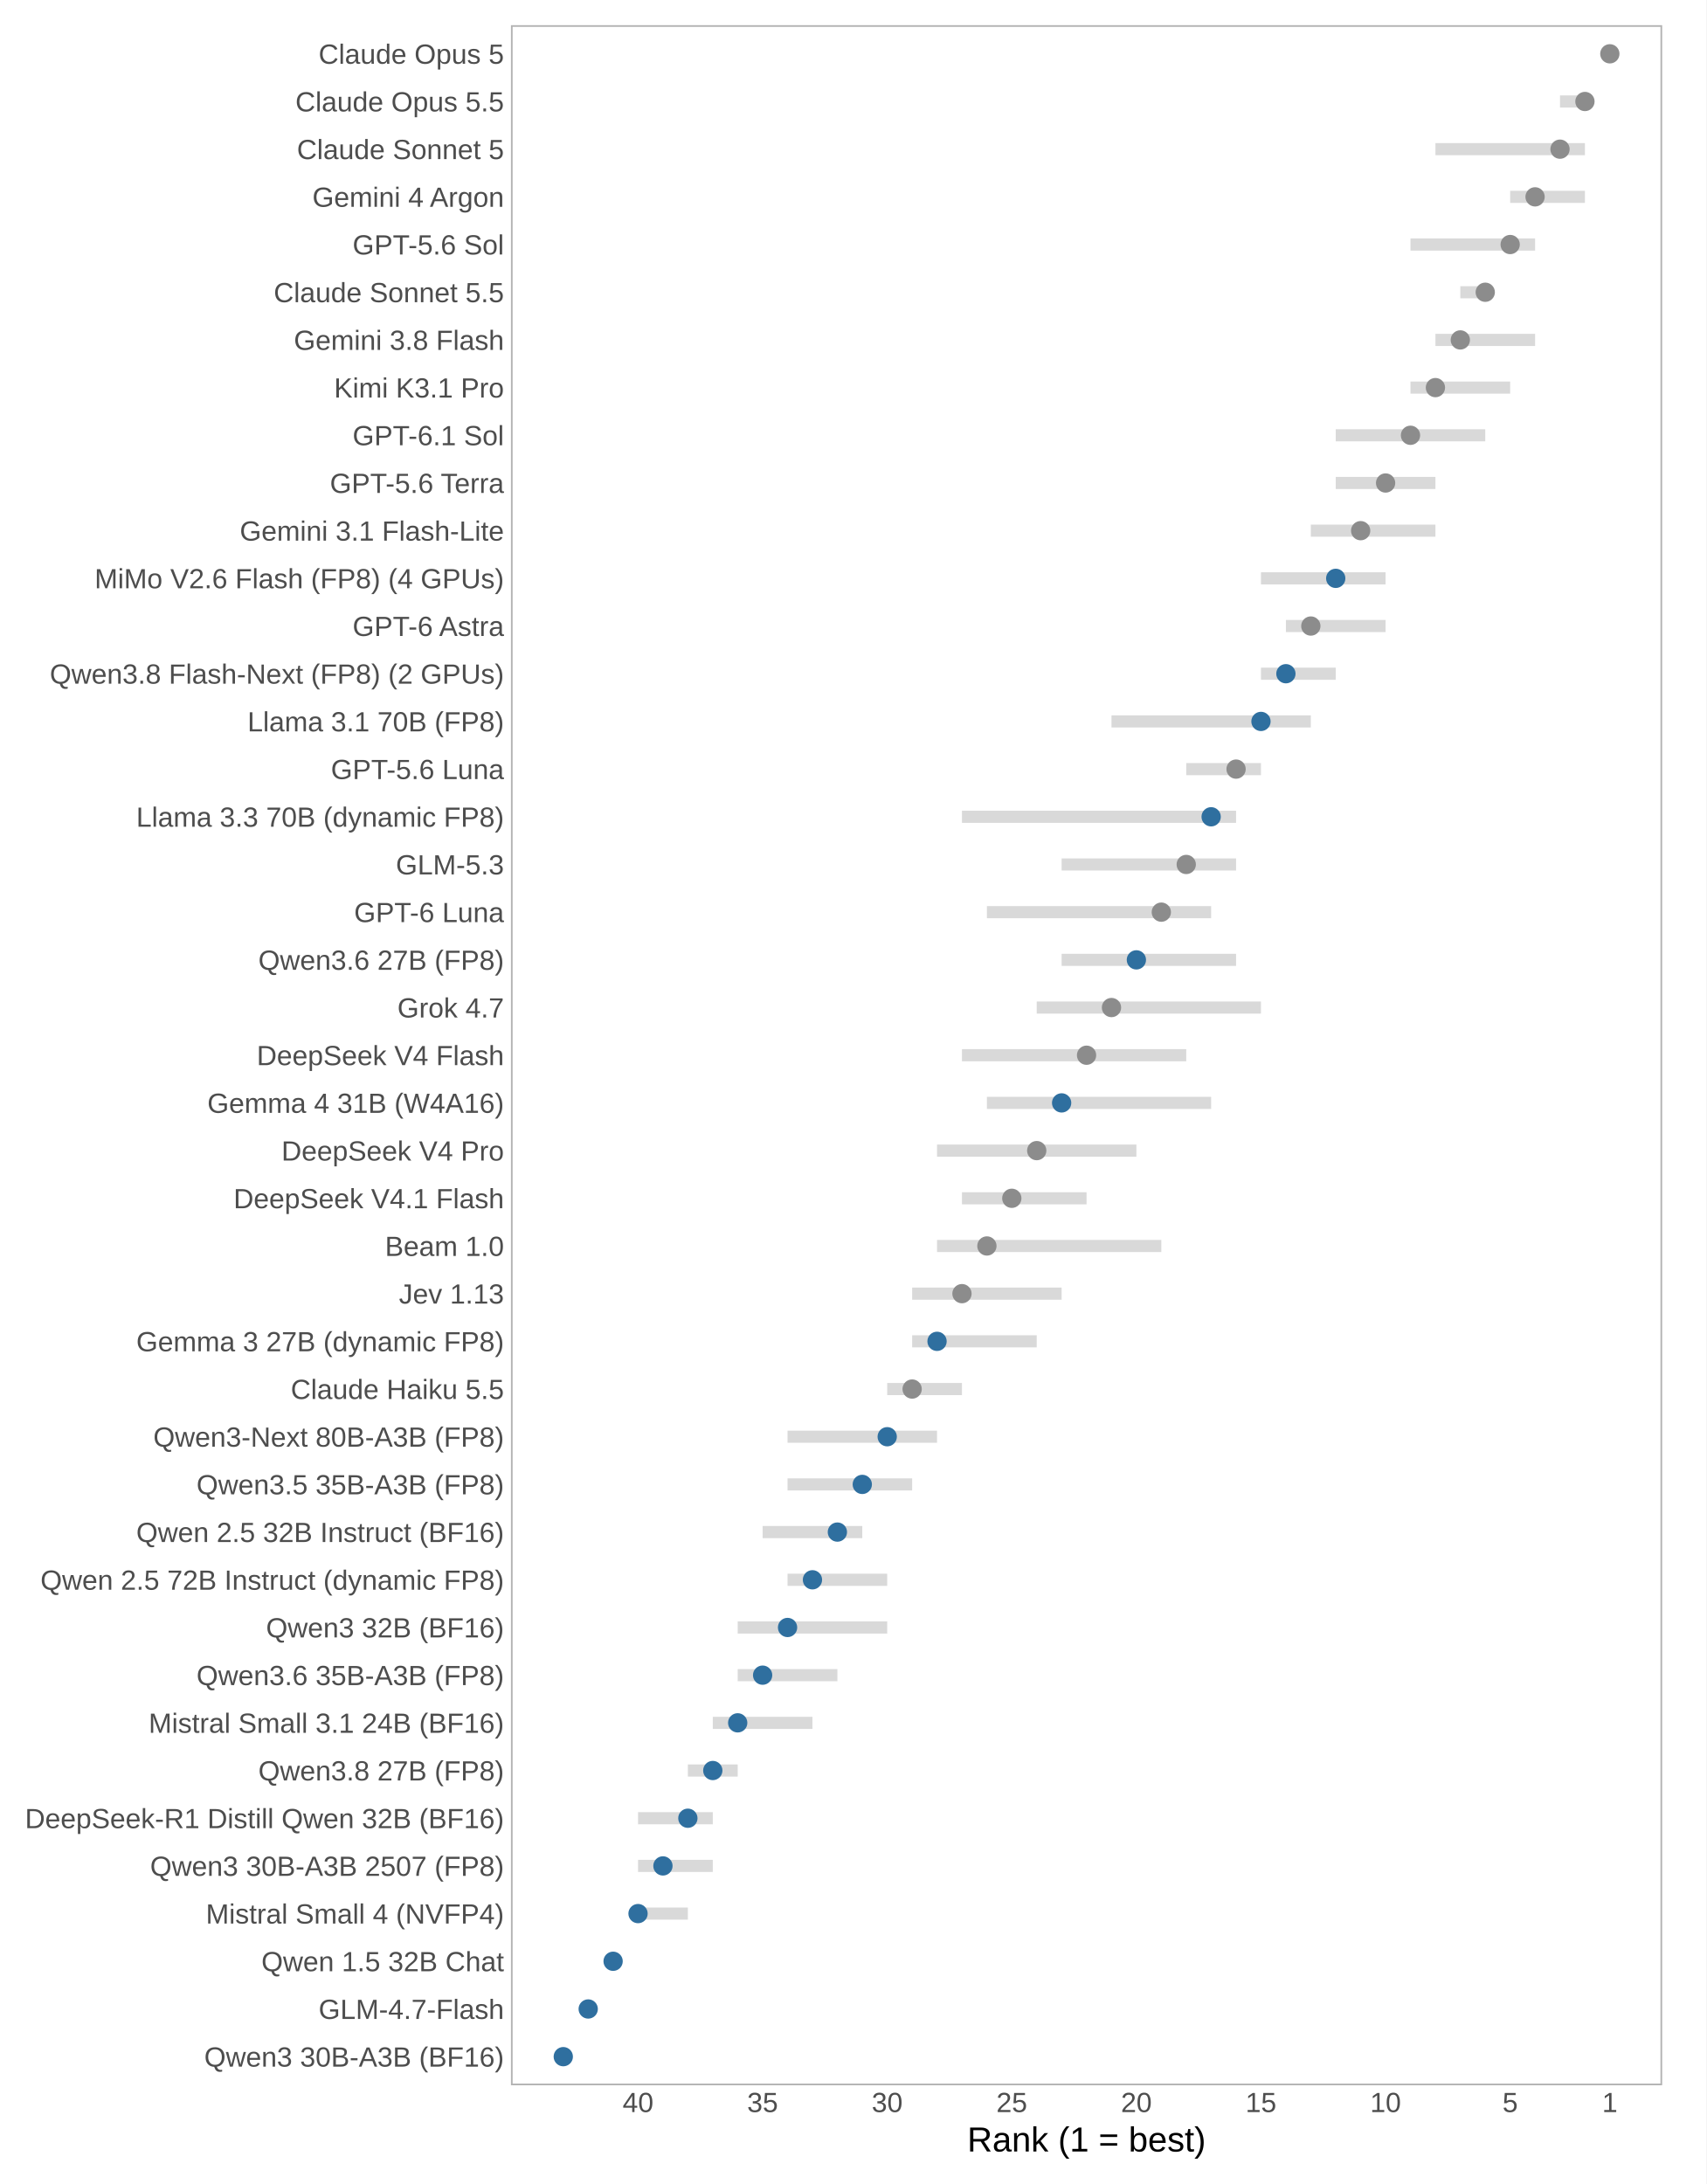
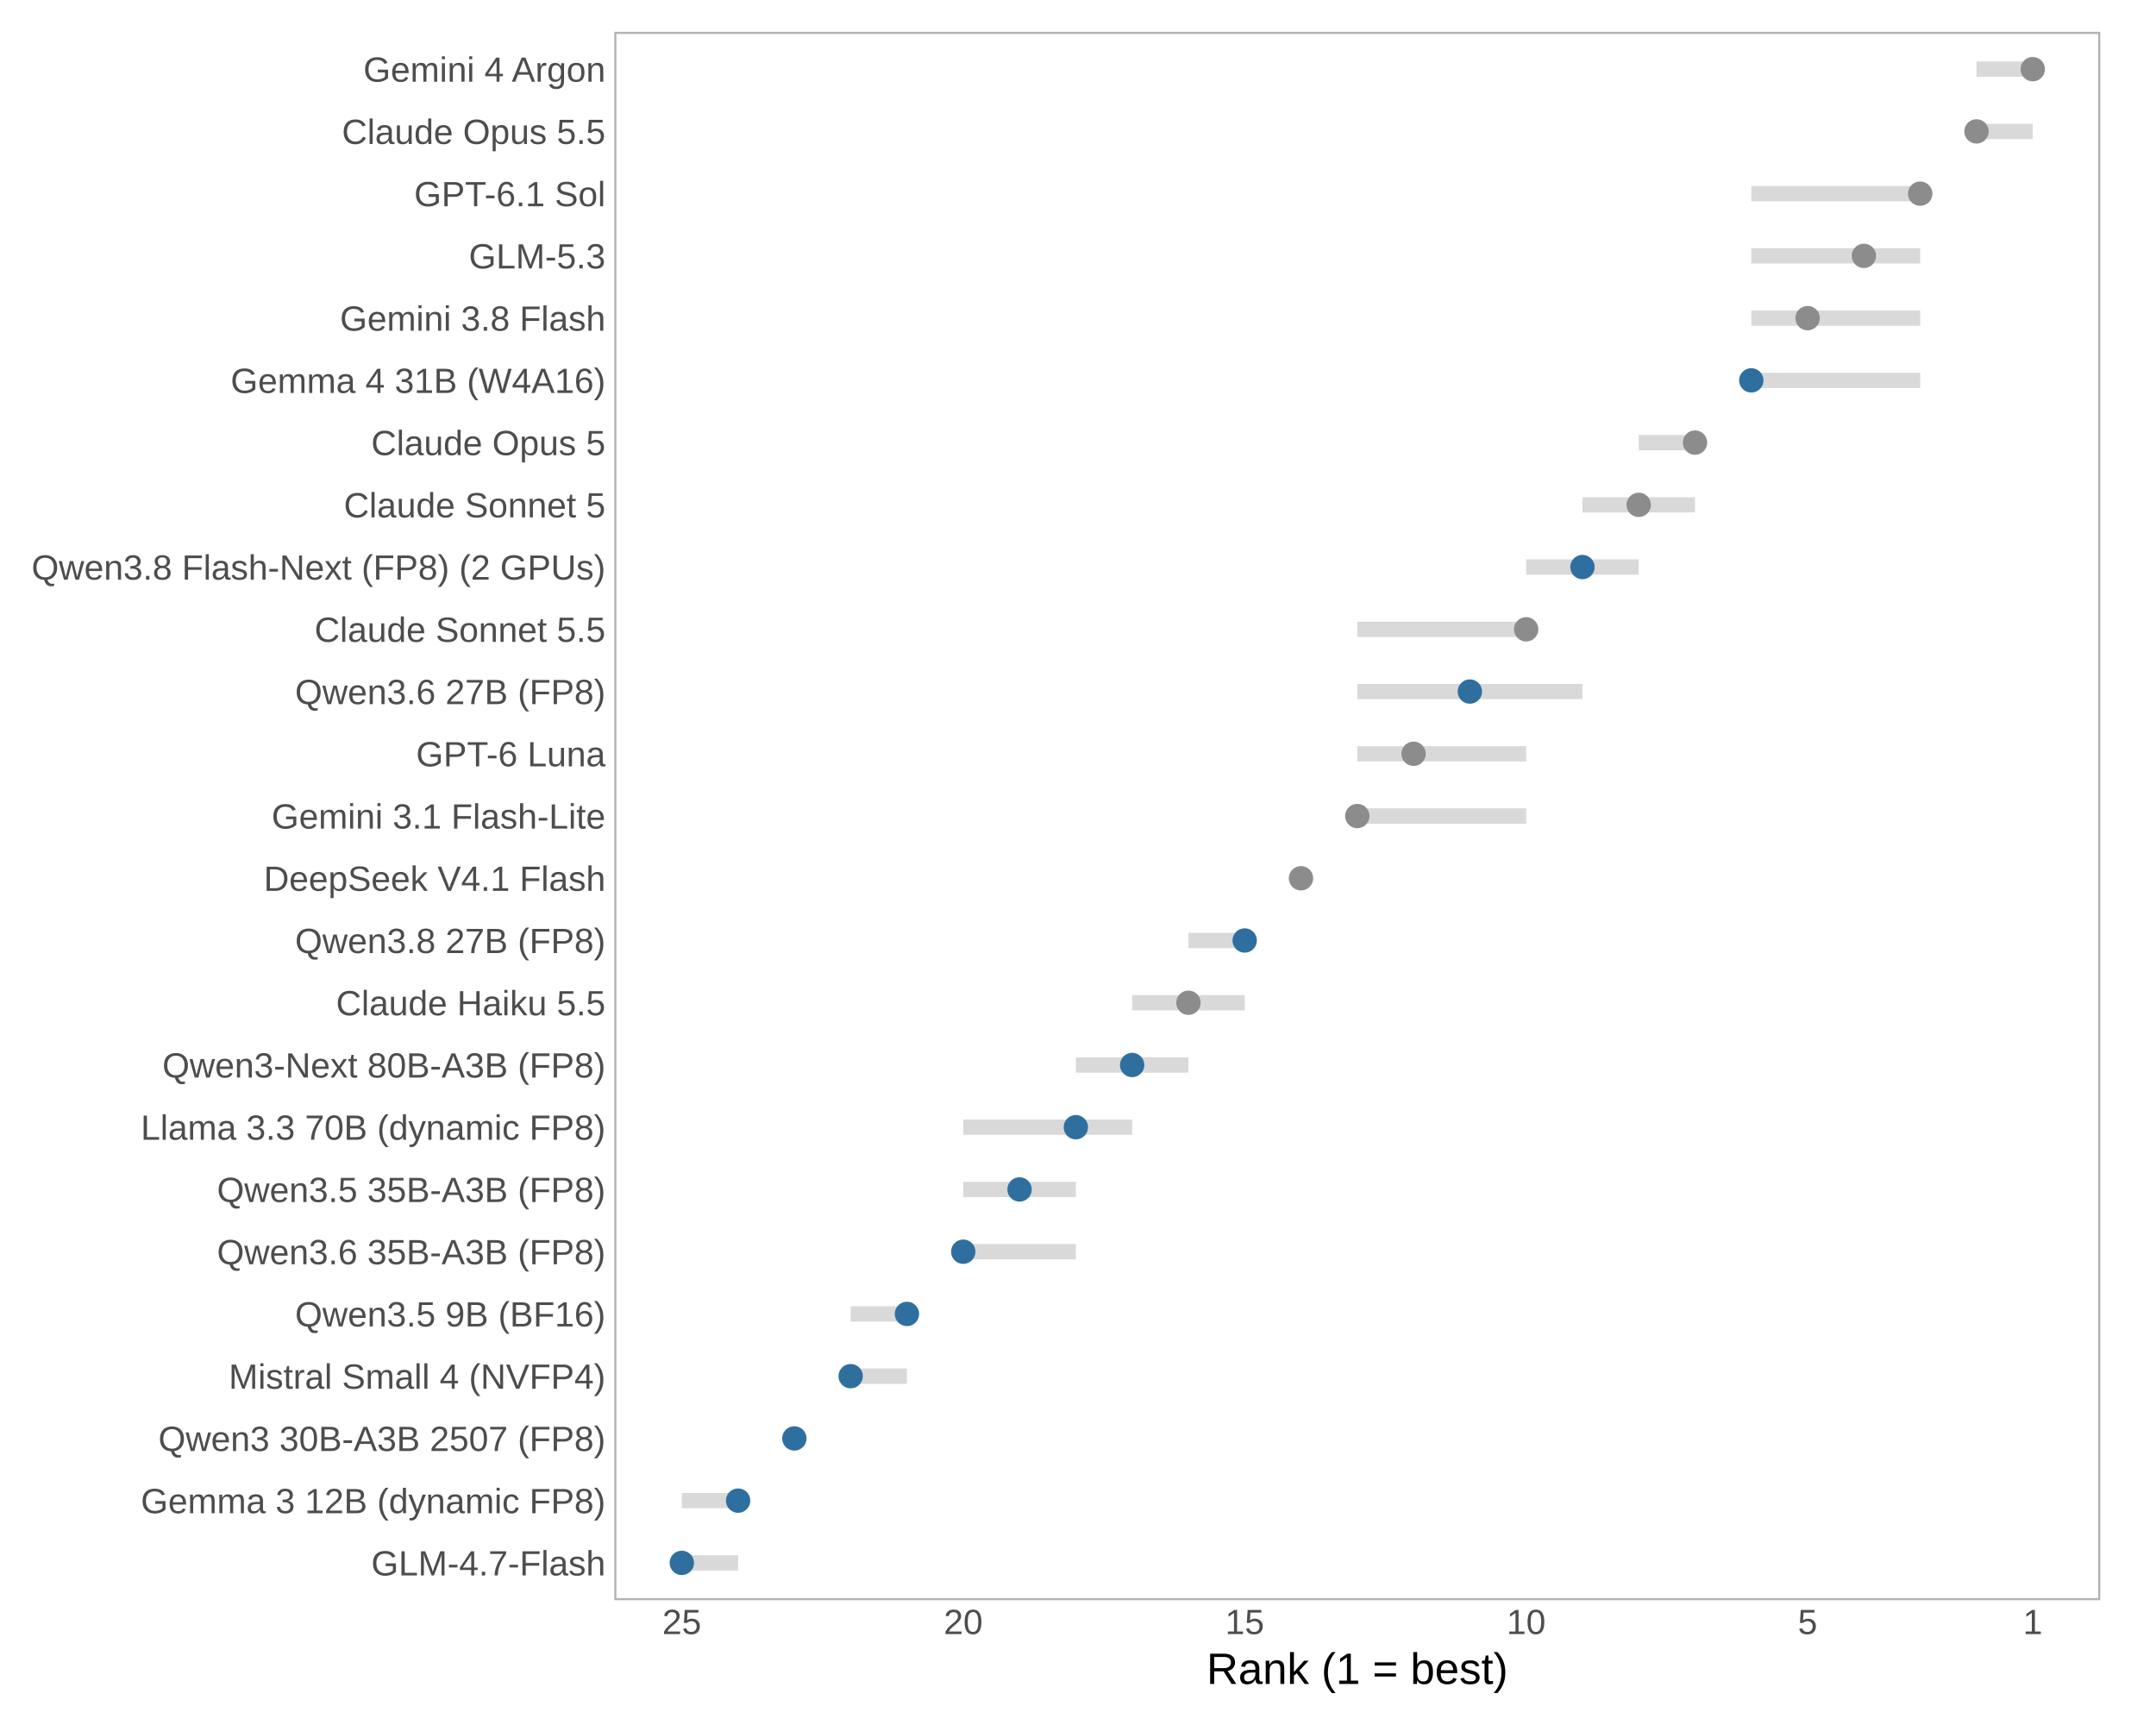
- <svg xmlns="http://www.w3.org/2000/svg" width="540.00pt" height="691.20pt" viewBox="0 0 540.00 691.20">
+ <svg xmlns="http://www.w3.org/2000/svg" width="540.00pt" height="432.00pt" viewBox="0 0 540.00 432.00">
  <g class="svglite">
    <defs>
      <style type="text/css">
    .svglite line, .svglite polyline, .svglite polygon, .svglite path, .svglite rect, .svglite circle {
      fill: none;
      stroke: #000000;
      stroke-linecap: round;
      stroke-linejoin: round;
      stroke-miterlimit: 10.00;
    }
    .svglite text {
      white-space: pre;
    }
    .svglite g.glyphgroup path {
      fill: inherit;
      stroke: none;
    }
  </style>
    </defs>
    <rect width="100%" height="100%" style="stroke: none; fill: #FFFFFF;" />
    <defs>
-       <clipPath id="cpMC4wMHw1NDAuMDB8MC4wMHw2OTEuMjA=">
-         <rect x="0.00" y="0.00" width="540.00" height="691.20" />
+       <clipPath id="cpMC4wMHw1NDAuMDB8MC4wMHw0MzIuMDA=">
+         <rect x="0.00" y="0.00" width="540.00" height="432.00" />
      </clipPath>
    </defs>
-     <g clip-path="url(#cpMC4wMHw1NDAuMDB8MC4wMHw2OTEuMjA=)">
-       <rect x="0.00" y="0.00" width="540.00" height="691.20" style="stroke-width: 1.07; stroke: #FFFFFF; fill: #FFFFFF;" />
+     <g clip-path="url(#cpMC4wMHw1NDAuMDB8MC4wMHw0MzIuMDA=)">
+       <rect x="0.00" y="0.00" width="540.00" height="432.00" style="stroke-width: 1.07; stroke: #FFFFFF; fill: #FFFFFF;" />
    </g>
    <defs>
-       <clipPath id="cpMTYxLjcxfDUyNi4wNXw3Ljk3fDY1OS45NQ==">
-         <rect x="161.71" y="7.97" width="364.34" height="651.98" />
+       <clipPath id="cpMTUzLjg1fDUyNi4wNXw3Ljk3fDQwMC43NQ==">
+         <rect x="153.85" y="7.97" width="372.20" height="392.78" />
      </clipPath>
    </defs>
-     <g clip-path="url(#cpMTYxLjcxfDUyNi4wNXw3Ljk3fDY1OS45NQ==)">
-       <rect x="161.71" y="7.97" width="364.34" height="651.98" style="stroke-width: 1.07; stroke: none; fill: #FFFFFF;" />
-       <line x1="178.27" y1="650.90" x2="178.27" y2="650.90" style="stroke-width: 3.84; stroke: #D9D9D9; stroke-linecap: butt;" />
-       <line x1="186.16" y1="635.81" x2="186.16" y2="635.81" style="stroke-width: 3.84; stroke: #D9D9D9; stroke-linecap: butt;" />
-       <line x1="194.04" y1="620.71" x2="194.04" y2="620.71" style="stroke-width: 3.84; stroke: #D9D9D9; stroke-linecap: butt;" />
-       <line x1="217.70" y1="605.62" x2="201.93" y2="605.62" style="stroke-width: 3.84; stroke: #D9D9D9; stroke-linecap: butt;" />
-       <line x1="225.59" y1="590.53" x2="201.93" y2="590.53" style="stroke-width: 3.84; stroke: #D9D9D9; stroke-linecap: butt;" />
-       <line x1="225.59" y1="575.44" x2="201.93" y2="575.44" style="stroke-width: 3.84; stroke: #D9D9D9; stroke-linecap: butt;" />
-       <line x1="233.47" y1="560.34" x2="217.70" y2="560.34" style="stroke-width: 3.84; stroke: #D9D9D9; stroke-linecap: butt;" />
-       <line x1="257.13" y1="545.25" x2="225.59" y2="545.25" style="stroke-width: 3.84; stroke: #D9D9D9; stroke-linecap: butt;" />
-       <line x1="265.02" y1="530.16" x2="233.47" y2="530.16" style="stroke-width: 3.84; stroke: #D9D9D9; stroke-linecap: butt;" />
-       <line x1="280.79" y1="515.07" x2="233.47" y2="515.07" style="stroke-width: 3.84; stroke: #D9D9D9; stroke-linecap: butt;" />
-       <line x1="280.79" y1="499.98" x2="249.25" y2="499.98" style="stroke-width: 3.84; stroke: #D9D9D9; stroke-linecap: butt;" />
-       <line x1="272.90" y1="484.88" x2="241.36" y2="484.88" style="stroke-width: 3.84; stroke: #D9D9D9; stroke-linecap: butt;" />
-       <line x1="288.68" y1="469.79" x2="249.25" y2="469.79" style="stroke-width: 3.84; stroke: #D9D9D9; stroke-linecap: butt;" />
-       <line x1="296.56" y1="454.70" x2="249.25" y2="454.70" style="stroke-width: 3.84; stroke: #D9D9D9; stroke-linecap: butt;" />
-       <line x1="304.45" y1="439.61" x2="280.79" y2="439.61" style="stroke-width: 3.84; stroke: #D9D9D9; stroke-linecap: butt;" />
-       <line x1="328.11" y1="424.51" x2="288.68" y2="424.51" style="stroke-width: 3.84; stroke: #D9D9D9; stroke-linecap: butt;" />
-       <line x1="335.99" y1="409.42" x2="288.68" y2="409.42" style="stroke-width: 3.84; stroke: #D9D9D9; stroke-linecap: butt;" />
-       <line x1="367.54" y1="394.33" x2="296.56" y2="394.33" style="stroke-width: 3.84; stroke: #D9D9D9; stroke-linecap: butt;" />
-       <line x1="343.88" y1="379.24" x2="304.45" y2="379.24" style="stroke-width: 3.84; stroke: #D9D9D9; stroke-linecap: butt;" />
-       <line x1="359.65" y1="364.15" x2="296.56" y2="364.15" style="stroke-width: 3.84; stroke: #D9D9D9; stroke-linecap: butt;" />
-       <line x1="383.31" y1="349.05" x2="312.34" y2="349.05" style="stroke-width: 3.84; stroke: #D9D9D9; stroke-linecap: butt;" />
-       <line x1="375.43" y1="333.96" x2="304.45" y2="333.96" style="stroke-width: 3.84; stroke: #D9D9D9; stroke-linecap: butt;" />
-       <line x1="399.08" y1="318.87" x2="328.11" y2="318.87" style="stroke-width: 3.84; stroke: #D9D9D9; stroke-linecap: butt;" />
-       <line x1="391.20" y1="303.78" x2="335.99" y2="303.78" style="stroke-width: 3.84; stroke: #D9D9D9; stroke-linecap: butt;" />
-       <line x1="383.31" y1="288.68" x2="312.34" y2="288.68" style="stroke-width: 3.84; stroke: #D9D9D9; stroke-linecap: butt;" />
-       <line x1="391.20" y1="273.59" x2="335.99" y2="273.59" style="stroke-width: 3.84; stroke: #D9D9D9; stroke-linecap: butt;" />
-       <line x1="391.20" y1="258.50" x2="304.45" y2="258.50" style="stroke-width: 3.84; stroke: #D9D9D9; stroke-linecap: butt;" />
-       <line x1="399.08" y1="243.41" x2="375.43" y2="243.41" style="stroke-width: 3.84; stroke: #D9D9D9; stroke-linecap: butt;" />
-       <line x1="414.86" y1="228.32" x2="351.77" y2="228.32" style="stroke-width: 3.84; stroke: #D9D9D9; stroke-linecap: butt;" />
-       <line x1="422.74" y1="213.22" x2="399.08" y2="213.22" style="stroke-width: 3.84; stroke: #D9D9D9; stroke-linecap: butt;" />
-       <line x1="438.52" y1="198.13" x2="406.97" y2="198.13" style="stroke-width: 3.84; stroke: #D9D9D9; stroke-linecap: butt;" />
-       <line x1="438.52" y1="183.04" x2="399.08" y2="183.04" style="stroke-width: 3.84; stroke: #D9D9D9; stroke-linecap: butt;" />
-       <line x1="454.29" y1="167.95" x2="414.86" y2="167.95" style="stroke-width: 3.84; stroke: #D9D9D9; stroke-linecap: butt;" />
-       <line x1="454.29" y1="152.86" x2="422.74" y2="152.86" style="stroke-width: 3.84; stroke: #D9D9D9; stroke-linecap: butt;" />
-       <line x1="470.06" y1="137.76" x2="422.74" y2="137.76" style="stroke-width: 3.84; stroke: #D9D9D9; stroke-linecap: butt;" />
-       <line x1="477.95" y1="122.67" x2="446.40" y2="122.67" style="stroke-width: 3.84; stroke: #D9D9D9; stroke-linecap: butt;" />
-       <line x1="485.83" y1="107.58" x2="454.29" y2="107.58" style="stroke-width: 3.84; stroke: #D9D9D9; stroke-linecap: butt;" />
-       <line x1="470.06" y1="92.49" x2="462.17" y2="92.49" style="stroke-width: 3.84; stroke: #D9D9D9; stroke-linecap: butt;" />
-       <line x1="485.83" y1="77.39" x2="446.40" y2="77.39" style="stroke-width: 3.84; stroke: #D9D9D9; stroke-linecap: butt;" />
-       <line x1="501.61" y1="62.30" x2="477.95" y2="62.30" style="stroke-width: 3.84; stroke: #D9D9D9; stroke-linecap: butt;" />
-       <line x1="501.61" y1="47.21" x2="454.29" y2="47.21" style="stroke-width: 3.84; stroke: #D9D9D9; stroke-linecap: butt;" />
-       <line x1="501.61" y1="32.12" x2="493.72" y2="32.12" style="stroke-width: 3.84; stroke: #D9D9D9; stroke-linecap: butt;" />
-       <line x1="509.49" y1="17.03" x2="509.49" y2="17.03" style="stroke-width: 3.84; stroke: #D9D9D9; stroke-linecap: butt;" />
-       <circle cx="178.27" cy="650.90" r="2.70" style="stroke-width: 0.71; stroke: #2F6F9F; fill: #2F6F9F;" />
-       <circle cx="186.16" cy="635.81" r="2.70" style="stroke-width: 0.71; stroke: #2F6F9F; fill: #2F6F9F;" />
-       <circle cx="194.04" cy="620.71" r="2.70" style="stroke-width: 0.71; stroke: #2F6F9F; fill: #2F6F9F;" />
-       <circle cx="201.93" cy="605.62" r="2.70" style="stroke-width: 0.71; stroke: #2F6F9F; fill: #2F6F9F;" />
-       <circle cx="209.81" cy="590.53" r="2.70" style="stroke-width: 0.71; stroke: #2F6F9F; fill: #2F6F9F;" />
-       <circle cx="217.70" cy="575.44" r="2.70" style="stroke-width: 0.71; stroke: #2F6F9F; fill: #2F6F9F;" />
-       <circle cx="225.59" cy="560.34" r="2.70" style="stroke-width: 0.71; stroke: #2F6F9F; fill: #2F6F9F;" />
-       <circle cx="233.47" cy="545.25" r="2.70" style="stroke-width: 0.71; stroke: #2F6F9F; fill: #2F6F9F;" />
-       <circle cx="241.36" cy="530.16" r="2.70" style="stroke-width: 0.71; stroke: #2F6F9F; fill: #2F6F9F;" />
-       <circle cx="249.25" cy="515.07" r="2.70" style="stroke-width: 0.71; stroke: #2F6F9F; fill: #2F6F9F;" />
-       <circle cx="257.13" cy="499.98" r="2.70" style="stroke-width: 0.71; stroke: #2F6F9F; fill: #2F6F9F;" />
-       <circle cx="265.02" cy="484.88" r="2.70" style="stroke-width: 0.71; stroke: #2F6F9F; fill: #2F6F9F;" />
-       <circle cx="272.90" cy="469.79" r="2.70" style="stroke-width: 0.71; stroke: #2F6F9F; fill: #2F6F9F;" />
-       <circle cx="280.79" cy="454.70" r="2.70" style="stroke-width: 0.71; stroke: #2F6F9F; fill: #2F6F9F;" />
-       <circle cx="288.68" cy="439.61" r="2.70" style="stroke-width: 0.71; stroke: #8C8C8C; fill: #8C8C8C;" />
-       <circle cx="296.56" cy="424.51" r="2.70" style="stroke-width: 0.71; stroke: #2F6F9F; fill: #2F6F9F;" />
-       <circle cx="304.45" cy="409.42" r="2.70" style="stroke-width: 0.71; stroke: #8C8C8C; fill: #8C8C8C;" />
-       <circle cx="312.34" cy="394.33" r="2.70" style="stroke-width: 0.71; stroke: #8C8C8C; fill: #8C8C8C;" />
-       <circle cx="320.22" cy="379.24" r="2.70" style="stroke-width: 0.71; stroke: #8C8C8C; fill: #8C8C8C;" />
-       <circle cx="328.11" cy="364.15" r="2.70" style="stroke-width: 0.71; stroke: #8C8C8C; fill: #8C8C8C;" />
-       <circle cx="335.99" cy="349.05" r="2.70" style="stroke-width: 0.71; stroke: #2F6F9F; fill: #2F6F9F;" />
-       <circle cx="343.88" cy="333.96" r="2.70" style="stroke-width: 0.71; stroke: #8C8C8C; fill: #8C8C8C;" />
-       <circle cx="351.77" cy="318.87" r="2.70" style="stroke-width: 0.71; stroke: #8C8C8C; fill: #8C8C8C;" />
-       <circle cx="359.65" cy="303.78" r="2.70" style="stroke-width: 0.71; stroke: #2F6F9F; fill: #2F6F9F;" />
-       <circle cx="367.54" cy="288.68" r="2.70" style="stroke-width: 0.71; stroke: #8C8C8C; fill: #8C8C8C;" />
-       <circle cx="375.43" cy="273.59" r="2.70" style="stroke-width: 0.71; stroke: #8C8C8C; fill: #8C8C8C;" />
-       <circle cx="383.31" cy="258.50" r="2.70" style="stroke-width: 0.71; stroke: #2F6F9F; fill: #2F6F9F;" />
-       <circle cx="391.20" cy="243.41" r="2.70" style="stroke-width: 0.71; stroke: #8C8C8C; fill: #8C8C8C;" />
-       <circle cx="399.08" cy="228.32" r="2.70" style="stroke-width: 0.71; stroke: #2F6F9F; fill: #2F6F9F;" />
-       <circle cx="406.97" cy="213.22" r="2.70" style="stroke-width: 0.71; stroke: #2F6F9F; fill: #2F6F9F;" />
-       <circle cx="414.86" cy="198.13" r="2.70" style="stroke-width: 0.71; stroke: #8C8C8C; fill: #8C8C8C;" />
-       <circle cx="422.74" cy="183.04" r="2.70" style="stroke-width: 0.71; stroke: #2F6F9F; fill: #2F6F9F;" />
-       <circle cx="430.63" cy="167.95" r="2.70" style="stroke-width: 0.71; stroke: #8C8C8C; fill: #8C8C8C;" />
-       <circle cx="438.52" cy="152.86" r="2.70" style="stroke-width: 0.71; stroke: #8C8C8C; fill: #8C8C8C;" />
-       <circle cx="446.40" cy="137.76" r="2.70" style="stroke-width: 0.71; stroke: #8C8C8C; fill: #8C8C8C;" />
-       <circle cx="454.29" cy="122.67" r="2.70" style="stroke-width: 0.71; stroke: #8C8C8C; fill: #8C8C8C;" />
-       <circle cx="462.17" cy="107.58" r="2.70" style="stroke-width: 0.71; stroke: #8C8C8C; fill: #8C8C8C;" />
-       <circle cx="470.06" cy="92.49" r="2.70" style="stroke-width: 0.71; stroke: #8C8C8C; fill: #8C8C8C;" />
-       <circle cx="477.95" cy="77.39" r="2.70" style="stroke-width: 0.71; stroke: #8C8C8C; fill: #8C8C8C;" />
-       <circle cx="485.83" cy="62.30" r="2.70" style="stroke-width: 0.71; stroke: #8C8C8C; fill: #8C8C8C;" />
-       <circle cx="493.72" cy="47.21" r="2.70" style="stroke-width: 0.71; stroke: #8C8C8C; fill: #8C8C8C;" />
-       <circle cx="501.61" cy="32.12" r="2.70" style="stroke-width: 0.71; stroke: #8C8C8C; fill: #8C8C8C;" />
-       <circle cx="509.49" cy="17.03" r="2.70" style="stroke-width: 0.71; stroke: #8C8C8C; fill: #8C8C8C;" />
-       <rect x="161.71" y="7.97" width="364.34" height="651.98" style="stroke-width: 1.07; stroke: #B3B3B3;" />
+     <g clip-path="url(#cpMTUzLjg1fDUyNi4wNXw3Ljk3fDQwMC43NQ==)">
+       <rect x="153.85" y="7.97" width="372.20" height="392.78" style="stroke-width: 1.07; stroke: none; fill: #FFFFFF;" />
+       <line x1="184.87" y1="391.40" x2="170.77" y2="391.40" style="stroke-width: 3.84; stroke: #D9D9D9; stroke-linecap: butt;" />
+       <line x1="184.87" y1="375.81" x2="170.77" y2="375.81" style="stroke-width: 3.84; stroke: #D9D9D9; stroke-linecap: butt;" />
+       <line x1="198.96" y1="360.23" x2="198.96" y2="360.23" style="stroke-width: 3.84; stroke: #D9D9D9; stroke-linecap: butt;" />
+       <line x1="227.16" y1="344.64" x2="213.06" y2="344.64" style="stroke-width: 3.84; stroke: #D9D9D9; stroke-linecap: butt;" />
+       <line x1="227.16" y1="329.05" x2="213.06" y2="329.05" style="stroke-width: 3.84; stroke: #D9D9D9; stroke-linecap: butt;" />
+       <line x1="269.46" y1="313.47" x2="241.26" y2="313.47" style="stroke-width: 3.84; stroke: #D9D9D9; stroke-linecap: butt;" />
+       <line x1="269.46" y1="297.88" x2="241.26" y2="297.88" style="stroke-width: 3.84; stroke: #D9D9D9; stroke-linecap: butt;" />
+       <line x1="283.56" y1="282.29" x2="241.26" y2="282.29" style="stroke-width: 3.84; stroke: #D9D9D9; stroke-linecap: butt;" />
+       <line x1="297.66" y1="266.71" x2="269.46" y2="266.71" style="stroke-width: 3.84; stroke: #D9D9D9; stroke-linecap: butt;" />
+       <line x1="311.75" y1="251.12" x2="283.56" y2="251.12" style="stroke-width: 3.84; stroke: #D9D9D9; stroke-linecap: butt;" />
+       <line x1="311.75" y1="235.53" x2="297.66" y2="235.53" style="stroke-width: 3.84; stroke: #D9D9D9; stroke-linecap: butt;" />
+       <line x1="325.85" y1="219.95" x2="325.85" y2="219.95" style="stroke-width: 3.84; stroke: #D9D9D9; stroke-linecap: butt;" />
+       <line x1="382.25" y1="204.36" x2="339.95" y2="204.36" style="stroke-width: 3.84; stroke: #D9D9D9; stroke-linecap: butt;" />
+       <line x1="382.25" y1="188.77" x2="339.95" y2="188.77" style="stroke-width: 3.84; stroke: #D9D9D9; stroke-linecap: butt;" />
+       <line x1="396.35" y1="173.19" x2="339.95" y2="173.19" style="stroke-width: 3.84; stroke: #D9D9D9; stroke-linecap: butt;" />
+       <line x1="382.25" y1="157.60" x2="339.95" y2="157.60" style="stroke-width: 3.84; stroke: #D9D9D9; stroke-linecap: butt;" />
+       <line x1="410.44" y1="142.01" x2="382.25" y2="142.01" style="stroke-width: 3.84; stroke: #D9D9D9; stroke-linecap: butt;" />
+       <line x1="424.54" y1="126.43" x2="396.35" y2="126.43" style="stroke-width: 3.84; stroke: #D9D9D9; stroke-linecap: butt;" />
+       <line x1="424.54" y1="110.84" x2="410.44" y2="110.84" style="stroke-width: 3.84; stroke: #D9D9D9; stroke-linecap: butt;" />
+       <line x1="480.94" y1="95.26" x2="438.64" y2="95.26" style="stroke-width: 3.84; stroke: #D9D9D9; stroke-linecap: butt;" />
+       <line x1="480.94" y1="79.67" x2="438.64" y2="79.67" style="stroke-width: 3.84; stroke: #D9D9D9; stroke-linecap: butt;" />
+       <line x1="480.94" y1="64.08" x2="438.64" y2="64.08" style="stroke-width: 3.84; stroke: #D9D9D9; stroke-linecap: butt;" />
+       <line x1="480.94" y1="48.50" x2="438.64" y2="48.50" style="stroke-width: 3.84; stroke: #D9D9D9; stroke-linecap: butt;" />
+       <line x1="509.13" y1="32.91" x2="495.04" y2="32.91" style="stroke-width: 3.84; stroke: #D9D9D9; stroke-linecap: butt;" />
+       <line x1="509.13" y1="17.32" x2="495.04" y2="17.32" style="stroke-width: 3.84; stroke: #D9D9D9; stroke-linecap: butt;" />
+       <circle cx="170.77" cy="391.40" r="2.70" style="stroke-width: 0.71; stroke: #2F6F9F; fill: #2F6F9F;" />
+       <circle cx="184.87" cy="375.81" r="2.70" style="stroke-width: 0.71; stroke: #2F6F9F; fill: #2F6F9F;" />
+       <circle cx="198.96" cy="360.23" r="2.70" style="stroke-width: 0.71; stroke: #2F6F9F; fill: #2F6F9F;" />
+       <circle cx="213.06" cy="344.64" r="2.70" style="stroke-width: 0.71; stroke: #2F6F9F; fill: #2F6F9F;" />
+       <circle cx="227.16" cy="329.05" r="2.70" style="stroke-width: 0.71; stroke: #2F6F9F; fill: #2F6F9F;" />
+       <circle cx="241.26" cy="313.47" r="2.70" style="stroke-width: 0.71; stroke: #2F6F9F; fill: #2F6F9F;" />
+       <circle cx="255.36" cy="297.88" r="2.70" style="stroke-width: 0.71; stroke: #2F6F9F; fill: #2F6F9F;" />
+       <circle cx="269.46" cy="282.29" r="2.70" style="stroke-width: 0.71; stroke: #2F6F9F; fill: #2F6F9F;" />
+       <circle cx="283.56" cy="266.71" r="2.70" style="stroke-width: 0.71; stroke: #2F6F9F; fill: #2F6F9F;" />
+       <circle cx="297.66" cy="251.12" r="2.70" style="stroke-width: 0.71; stroke: #8C8C8C; fill: #8C8C8C;" />
+       <circle cx="311.75" cy="235.53" r="2.70" style="stroke-width: 0.71; stroke: #2F6F9F; fill: #2F6F9F;" />
+       <circle cx="325.85" cy="219.95" r="2.70" style="stroke-width: 0.71; stroke: #8C8C8C; fill: #8C8C8C;" />
+       <circle cx="339.95" cy="204.36" r="2.70" style="stroke-width: 0.71; stroke: #8C8C8C; fill: #8C8C8C;" />
+       <circle cx="354.05" cy="188.77" r="2.70" style="stroke-width: 0.71; stroke: #8C8C8C; fill: #8C8C8C;" />
+       <circle cx="368.15" cy="173.19" r="2.70" style="stroke-width: 0.71; stroke: #2F6F9F; fill: #2F6F9F;" />
+       <circle cx="382.25" cy="157.60" r="2.70" style="stroke-width: 0.71; stroke: #8C8C8C; fill: #8C8C8C;" />
+       <circle cx="396.35" cy="142.01" r="2.70" style="stroke-width: 0.71; stroke: #2F6F9F; fill: #2F6F9F;" />
+       <circle cx="410.44" cy="126.43" r="2.70" style="stroke-width: 0.71; stroke: #8C8C8C; fill: #8C8C8C;" />
+       <circle cx="424.54" cy="110.84" r="2.70" style="stroke-width: 0.71; stroke: #8C8C8C; fill: #8C8C8C;" />
+       <circle cx="438.64" cy="95.26" r="2.70" style="stroke-width: 0.71; stroke: #2F6F9F; fill: #2F6F9F;" />
+       <circle cx="452.74" cy="79.67" r="2.70" style="stroke-width: 0.71; stroke: #8C8C8C; fill: #8C8C8C;" />
+       <circle cx="466.84" cy="64.08" r="2.70" style="stroke-width: 0.71; stroke: #8C8C8C; fill: #8C8C8C;" />
+       <circle cx="480.94" cy="48.50" r="2.70" style="stroke-width: 0.71; stroke: #8C8C8C; fill: #8C8C8C;" />
+       <circle cx="495.04" cy="32.91" r="2.70" style="stroke-width: 0.71; stroke: #8C8C8C; fill: #8C8C8C;" />
+       <circle cx="509.13" cy="17.32" r="2.70" style="stroke-width: 0.71; stroke: #8C8C8C; fill: #8C8C8C;" />
+       <rect x="153.85" y="7.97" width="372.20" height="392.78" style="stroke-width: 1.07; stroke: #B3B3B3;" />
    </g>
-     <g clip-path="url(#cpMC4wMHw1NDAuMDB8MC4wMHw2OTEuMjA=)">
-       <text x="159.52" y="654.05" text-anchor="end" style="font-size: 8.80px;fill: #4D4D4D; font-family: &quot;Arial&quot;;" textLength="94.84px" lengthAdjust="spacingAndGlyphs">Qwen3 30B-A3B (BF16)</text>
-       <text x="159.52" y="638.96" text-anchor="end" style="font-size: 8.80px;fill: #4D4D4D; font-family: &quot;Arial&quot;;" textLength="58.64px" lengthAdjust="spacingAndGlyphs">GLM-4.7-Flash</text>
-       <text x="159.52" y="623.86" text-anchor="end" style="font-size: 8.80px;fill: #4D4D4D; font-family: &quot;Arial&quot;;" textLength="76.75px" lengthAdjust="spacingAndGlyphs">Qwen 1.5 32B Chat</text>
-       <text x="159.52" y="608.77" text-anchor="end" style="font-size: 8.80px;fill: #4D4D4D; font-family: &quot;Arial&quot;;" textLength="94.31px" lengthAdjust="spacingAndGlyphs">Mistral Small 4 (NVFP4)</text>
-       <text x="159.52" y="593.68" text-anchor="end" style="font-size: 8.80px;fill: #4D4D4D; font-family: &quot;Arial&quot;;" textLength="111.95px" lengthAdjust="spacingAndGlyphs">Qwen3 30B-A3B 2507 (FP8)</text>
-       <text x="159.52" y="578.59" text-anchor="end" style="font-size: 8.80px;fill: #4D4D4D; font-family: &quot;Arial&quot;;" textLength="151.55px" lengthAdjust="spacingAndGlyphs">DeepSeek-R1 Distill Qwen 32B (BF16)</text>
-       <text x="159.52" y="563.49" text-anchor="end" style="font-size: 8.80px;fill: #4D4D4D; font-family: &quot;Arial&quot;;" textLength="77.72px" lengthAdjust="spacingAndGlyphs">Qwen3.8 27B (FP8)</text>
-       <text x="159.52" y="548.40" text-anchor="end" style="font-size: 8.80px;fill: #4D4D4D; font-family: &quot;Arial&quot;;" textLength="112.39px" lengthAdjust="spacingAndGlyphs">Mistral Small 3.1 24B (BF16)</text>
-       <text x="159.52" y="533.31" text-anchor="end" style="font-size: 8.80px;fill: #4D4D4D; font-family: &quot;Arial&quot;;" textLength="97.28px" lengthAdjust="spacingAndGlyphs">Qwen3.6 35B-A3B (FP8)</text>
-       <text x="159.52" y="518.22" text-anchor="end" style="font-size: 8.80px;fill: #4D4D4D; font-family: &quot;Arial&quot;;" textLength="75.28px" lengthAdjust="spacingAndGlyphs">Qwen3 32B (BF16)</text>
-       <text x="159.52" y="503.13" text-anchor="end" style="font-size: 8.80px;fill: #4D4D4D; font-family: &quot;Arial&quot;;" textLength="146.62px" lengthAdjust="spacingAndGlyphs">Qwen 2.5 72B Instruct (dynamic FP8)</text>
-       <text x="159.52" y="488.03" text-anchor="end" style="font-size: 8.80px;fill: #4D4D4D; font-family: &quot;Arial&quot;;" textLength="116.31px" lengthAdjust="spacingAndGlyphs">Qwen 2.5 32B Instruct (BF16)</text>
-       <text x="159.52" y="472.94" text-anchor="end" style="font-size: 8.80px;fill: #4D4D4D; font-family: &quot;Arial&quot;;" textLength="97.28px" lengthAdjust="spacingAndGlyphs">Qwen3.5 35B-A3B (FP8)</text>
-       <text x="159.52" y="457.85" text-anchor="end" style="font-size: 8.80px;fill: #4D4D4D; font-family: &quot;Arial&quot;;" textLength="110.97px" lengthAdjust="spacingAndGlyphs">Qwen3-Next 80B-A3B (FP8)</text>
-       <text x="159.52" y="442.76" text-anchor="end" style="font-size: 8.80px;fill: #4D4D4D; font-family: &quot;Arial&quot;;" textLength="67.47px" lengthAdjust="spacingAndGlyphs">Claude Haiku 5.5</text>
-       <text x="159.52" y="427.66" text-anchor="end" style="font-size: 8.80px;fill: #4D4D4D; font-family: &quot;Arial&quot;;" textLength="116.33px" lengthAdjust="spacingAndGlyphs">Gemma 3 27B (dynamic FP8)</text>
-       <text x="159.52" y="412.57" text-anchor="end" style="font-size: 8.80px;fill: #4D4D4D; font-family: &quot;Arial&quot;;" textLength="33.25px" lengthAdjust="spacingAndGlyphs">Jev 1.13</text>
-       <text x="159.52" y="397.48" text-anchor="end" style="font-size: 8.80px;fill: #4D4D4D; font-family: &quot;Arial&quot;;" textLength="37.64px" lengthAdjust="spacingAndGlyphs">Beam 1.0</text>
-       <text x="159.52" y="382.39" text-anchor="end" style="font-size: 8.80px;fill: #4D4D4D; font-family: &quot;Arial&quot;;" textLength="85.58px" lengthAdjust="spacingAndGlyphs">DeepSeek V4.1 Flash</text>
-       <text x="159.52" y="367.30" text-anchor="end" style="font-size: 8.80px;fill: #4D4D4D; font-family: &quot;Arial&quot;;" textLength="70.42px" lengthAdjust="spacingAndGlyphs">DeepSeek V4 Pro</text>
-       <text x="159.52" y="352.20" text-anchor="end" style="font-size: 8.80px;fill: #4D4D4D; font-family: &quot;Arial&quot;;" textLength="93.83px" lengthAdjust="spacingAndGlyphs">Gemma 4 31B (W4A16)</text>
-       <text x="159.52" y="337.11" text-anchor="end" style="font-size: 8.80px;fill: #4D4D4D; font-family: &quot;Arial&quot;;" textLength="78.25px" lengthAdjust="spacingAndGlyphs">DeepSeek V4 Flash</text>
-       <text x="159.52" y="322.02" text-anchor="end" style="font-size: 8.80px;fill: #4D4D4D; font-family: &quot;Arial&quot;;" textLength="33.72px" lengthAdjust="spacingAndGlyphs">Grok 4.7</text>
-       <text x="159.52" y="306.93" text-anchor="end" style="font-size: 8.80px;fill: #4D4D4D; font-family: &quot;Arial&quot;;" textLength="77.72px" lengthAdjust="spacingAndGlyphs">Qwen3.6 27B (FP8)</text>
-       <text x="159.52" y="291.83" text-anchor="end" style="font-size: 8.80px;fill: #4D4D4D; font-family: &quot;Arial&quot;;" textLength="47.42px" lengthAdjust="spacingAndGlyphs">GPT-6 Luna</text>
-       <text x="159.52" y="276.74" text-anchor="end" style="font-size: 8.80px;fill: #4D4D4D; font-family: &quot;Arial&quot;;" textLength="34.20px" lengthAdjust="spacingAndGlyphs">GLM-5.3</text>
-       <text x="159.52" y="261.65" text-anchor="end" style="font-size: 8.80px;fill: #4D4D4D; font-family: &quot;Arial&quot;;" textLength="116.33px" lengthAdjust="spacingAndGlyphs">Llama 3.3 70B (dynamic FP8)</text>
-       <text x="159.52" y="246.56" text-anchor="end" style="font-size: 8.80px;fill: #4D4D4D; font-family: &quot;Arial&quot;;" textLength="54.75px" lengthAdjust="spacingAndGlyphs">GPT-5.6 Luna</text>
-       <text x="159.52" y="231.47" text-anchor="end" style="font-size: 8.80px;fill: #4D4D4D; font-family: &quot;Arial&quot;;" textLength="81.12px" lengthAdjust="spacingAndGlyphs">Llama 3.1 70B (FP8)</text>
-       <text x="159.52" y="216.37" text-anchor="end" style="font-size: 8.80px;fill: #4D4D4D; font-family: &quot;Arial&quot;;" textLength="143.69px" lengthAdjust="spacingAndGlyphs">Qwen3.8 Flash-Next (FP8) (2 GPUs)</text>
-       <text x="159.52" y="201.28" text-anchor="end" style="font-size: 8.80px;fill: #4D4D4D; font-family: &quot;Arial&quot;;" textLength="47.91px" lengthAdjust="spacingAndGlyphs">GPT-6 Astra</text>
-       <text x="159.52" y="186.19" text-anchor="end" style="font-size: 8.80px;fill: #4D4D4D; font-family: &quot;Arial&quot;;" textLength="129.50px" lengthAdjust="spacingAndGlyphs">MiMo V2.6 Flash (FP8) (4 GPUs)</text>
-       <text x="159.52" y="171.10" text-anchor="end" style="font-size: 8.80px;fill: #4D4D4D; font-family: &quot;Arial&quot;;" textLength="83.56px" lengthAdjust="spacingAndGlyphs">Gemini 3.1 Flash-Lite</text>
-       <text x="159.52" y="156.01" text-anchor="end" style="font-size: 8.80px;fill: #4D4D4D; font-family: &quot;Arial&quot;;" textLength="55.06px" lengthAdjust="spacingAndGlyphs">GPT-5.6 Terra</text>
-       <text x="159.52" y="140.91" text-anchor="end" style="font-size: 8.80px;fill: #4D4D4D; font-family: &quot;Arial&quot;;" textLength="47.91px" lengthAdjust="spacingAndGlyphs">GPT-6.1 Sol</text>
-       <text x="159.52" y="125.82" text-anchor="end" style="font-size: 8.80px;fill: #4D4D4D; font-family: &quot;Arial&quot;;" textLength="53.77px" lengthAdjust="spacingAndGlyphs">Kimi K3.1 Pro</text>
-       <text x="159.52" y="110.73" text-anchor="end" style="font-size: 8.80px;fill: #4D4D4D; font-family: &quot;Arial&quot;;" textLength="66.47px" lengthAdjust="spacingAndGlyphs">Gemini 3.8 Flash</text>
-       <text x="159.52" y="95.64" text-anchor="end" style="font-size: 8.80px;fill: #4D4D4D; font-family: &quot;Arial&quot;;" textLength="72.84px" lengthAdjust="spacingAndGlyphs">Claude Sonnet 5.5</text>
-       <text x="159.52" y="80.54" text-anchor="end" style="font-size: 8.80px;fill: #4D4D4D; font-family: &quot;Arial&quot;;" textLength="47.91px" lengthAdjust="spacingAndGlyphs">GPT-5.6 Sol</text>
-       <text x="159.52" y="65.45" text-anchor="end" style="font-size: 8.80px;fill: #4D4D4D; font-family: &quot;Arial&quot;;" textLength="60.61px" lengthAdjust="spacingAndGlyphs">Gemini 4 Argon</text>
-       <text x="159.52" y="50.36" text-anchor="end" style="font-size: 8.80px;fill: #4D4D4D; font-family: &quot;Arial&quot;;" textLength="65.52px" lengthAdjust="spacingAndGlyphs">Claude Sonnet 5</text>
-       <text x="159.52" y="35.27" text-anchor="end" style="font-size: 8.80px;fill: #4D4D4D; font-family: &quot;Arial&quot;;" textLength="66.00px" lengthAdjust="spacingAndGlyphs">Claude Opus 5.5</text>
-       <text x="159.52" y="20.18" text-anchor="end" style="font-size: 8.80px;fill: #4D4D4D; font-family: &quot;Arial&quot;;" textLength="58.67px" lengthAdjust="spacingAndGlyphs">Claude Opus 5</text>
-       <text x="509.49" y="668.44" text-anchor="middle" style="font-size: 8.80px;fill: #4D4D4D; font-family: &quot;Arial&quot;;" textLength="4.89px" lengthAdjust="spacingAndGlyphs">1</text>
-       <text x="477.95" y="668.44" text-anchor="middle" style="font-size: 8.80px;fill: #4D4D4D; font-family: &quot;Arial&quot;;" textLength="4.89px" lengthAdjust="spacingAndGlyphs">5</text>
-       <text x="438.52" y="668.44" text-anchor="middle" style="font-size: 8.80px;fill: #4D4D4D; font-family: &quot;Arial&quot;;" textLength="9.78px" lengthAdjust="spacingAndGlyphs">10</text>
-       <text x="399.08" y="668.44" text-anchor="middle" style="font-size: 8.80px;fill: #4D4D4D; font-family: &quot;Arial&quot;;" textLength="9.78px" lengthAdjust="spacingAndGlyphs">15</text>
-       <text x="359.65" y="668.44" text-anchor="middle" style="font-size: 8.80px;fill: #4D4D4D; font-family: &quot;Arial&quot;;" textLength="9.78px" lengthAdjust="spacingAndGlyphs">20</text>
-       <text x="320.22" y="668.44" text-anchor="middle" style="font-size: 8.80px;fill: #4D4D4D; font-family: &quot;Arial&quot;;" textLength="9.78px" lengthAdjust="spacingAndGlyphs">25</text>
-       <text x="280.79" y="668.44" text-anchor="middle" style="font-size: 8.80px;fill: #4D4D4D; font-family: &quot;Arial&quot;;" textLength="9.78px" lengthAdjust="spacingAndGlyphs">30</text>
-       <text x="241.36" y="668.44" text-anchor="middle" style="font-size: 8.80px;fill: #4D4D4D; font-family: &quot;Arial&quot;;" textLength="9.78px" lengthAdjust="spacingAndGlyphs">35</text>
-       <text x="201.93" y="668.44" text-anchor="middle" style="font-size: 8.80px;fill: #4D4D4D; font-family: &quot;Arial&quot;;" textLength="9.78px" lengthAdjust="spacingAndGlyphs">40</text>
-       <text x="343.88" y="680.91" text-anchor="middle" style="font-size: 11.00px; font-family: &quot;Arial&quot;;" textLength="75.55px" lengthAdjust="spacingAndGlyphs">Rank (1 = best)</text>
+     <g clip-path="url(#cpMC4wMHw1NDAuMDB8MC4wMHw0MzIuMDA=)">
+       <text x="151.66" y="394.55" text-anchor="end" style="font-size: 8.80px;fill: #4D4D4D; font-family: &quot;Arial&quot;;" textLength="58.64px" lengthAdjust="spacingAndGlyphs">GLM-4.7-Flash</text>
+       <text x="151.66" y="378.96" text-anchor="end" style="font-size: 8.80px;fill: #4D4D4D; font-family: &quot;Arial&quot;;" textLength="116.33px" lengthAdjust="spacingAndGlyphs">Gemma 3 12B (dynamic FP8)</text>
+       <text x="151.66" y="363.38" text-anchor="end" style="font-size: 8.80px;fill: #4D4D4D; font-family: &quot;Arial&quot;;" textLength="111.95px" lengthAdjust="spacingAndGlyphs">Qwen3 30B-A3B 2507 (FP8)</text>
+       <text x="151.66" y="347.79" text-anchor="end" style="font-size: 8.80px;fill: #4D4D4D; font-family: &quot;Arial&quot;;" textLength="94.31px" lengthAdjust="spacingAndGlyphs">Mistral Small 4 (NVFP4)</text>
+       <text x="151.66" y="332.20" text-anchor="end" style="font-size: 8.80px;fill: #4D4D4D; font-family: &quot;Arial&quot;;" textLength="77.72px" lengthAdjust="spacingAndGlyphs">Qwen3.5 9B (BF16)</text>
+       <text x="151.66" y="316.62" text-anchor="end" style="font-size: 8.80px;fill: #4D4D4D; font-family: &quot;Arial&quot;;" textLength="97.28px" lengthAdjust="spacingAndGlyphs">Qwen3.6 35B-A3B (FP8)</text>
+       <text x="151.66" y="301.03" text-anchor="end" style="font-size: 8.80px;fill: #4D4D4D; font-family: &quot;Arial&quot;;" textLength="97.28px" lengthAdjust="spacingAndGlyphs">Qwen3.5 35B-A3B (FP8)</text>
+       <text x="151.66" y="285.44" text-anchor="end" style="font-size: 8.80px;fill: #4D4D4D; font-family: &quot;Arial&quot;;" textLength="116.33px" lengthAdjust="spacingAndGlyphs">Llama 3.3 70B (dynamic FP8)</text>
+       <text x="151.66" y="269.86" text-anchor="end" style="font-size: 8.80px;fill: #4D4D4D; font-family: &quot;Arial&quot;;" textLength="110.97px" lengthAdjust="spacingAndGlyphs">Qwen3-Next 80B-A3B (FP8)</text>
+       <text x="151.66" y="254.27" text-anchor="end" style="font-size: 8.80px;fill: #4D4D4D; font-family: &quot;Arial&quot;;" textLength="67.47px" lengthAdjust="spacingAndGlyphs">Claude Haiku 5.5</text>
+       <text x="151.66" y="238.68" text-anchor="end" style="font-size: 8.80px;fill: #4D4D4D; font-family: &quot;Arial&quot;;" textLength="77.72px" lengthAdjust="spacingAndGlyphs">Qwen3.8 27B (FP8)</text>
+       <text x="151.66" y="223.10" text-anchor="end" style="font-size: 8.80px;fill: #4D4D4D; font-family: &quot;Arial&quot;;" textLength="85.58px" lengthAdjust="spacingAndGlyphs">DeepSeek V4.1 Flash</text>
+       <text x="151.66" y="207.51" text-anchor="end" style="font-size: 8.80px;fill: #4D4D4D; font-family: &quot;Arial&quot;;" textLength="83.56px" lengthAdjust="spacingAndGlyphs">Gemini 3.1 Flash-Lite</text>
+       <text x="151.66" y="191.92" text-anchor="end" style="font-size: 8.80px;fill: #4D4D4D; font-family: &quot;Arial&quot;;" textLength="47.42px" lengthAdjust="spacingAndGlyphs">GPT-6 Luna</text>
+       <text x="151.66" y="176.34" text-anchor="end" style="font-size: 8.80px;fill: #4D4D4D; font-family: &quot;Arial&quot;;" textLength="77.72px" lengthAdjust="spacingAndGlyphs">Qwen3.6 27B (FP8)</text>
+       <text x="151.66" y="160.75" text-anchor="end" style="font-size: 8.80px;fill: #4D4D4D; font-family: &quot;Arial&quot;;" textLength="72.84px" lengthAdjust="spacingAndGlyphs">Claude Sonnet 5.5</text>
+       <text x="151.66" y="145.16" text-anchor="end" style="font-size: 8.80px;fill: #4D4D4D; font-family: &quot;Arial&quot;;" textLength="143.69px" lengthAdjust="spacingAndGlyphs">Qwen3.8 Flash-Next (FP8) (2 GPUs)</text>
+       <text x="151.66" y="129.58" text-anchor="end" style="font-size: 8.80px;fill: #4D4D4D; font-family: &quot;Arial&quot;;" textLength="65.52px" lengthAdjust="spacingAndGlyphs">Claude Sonnet 5</text>
+       <text x="151.66" y="113.99" text-anchor="end" style="font-size: 8.80px;fill: #4D4D4D; font-family: &quot;Arial&quot;;" textLength="58.67px" lengthAdjust="spacingAndGlyphs">Claude Opus 5</text>
+       <text x="151.66" y="98.41" text-anchor="end" style="font-size: 8.80px;fill: #4D4D4D; font-family: &quot;Arial&quot;;" textLength="93.83px" lengthAdjust="spacingAndGlyphs">Gemma 4 31B (W4A16)</text>
+       <text x="151.66" y="82.82" text-anchor="end" style="font-size: 8.80px;fill: #4D4D4D; font-family: &quot;Arial&quot;;" textLength="66.47px" lengthAdjust="spacingAndGlyphs">Gemini 3.8 Flash</text>
+       <text x="151.66" y="67.23" text-anchor="end" style="font-size: 8.80px;fill: #4D4D4D; font-family: &quot;Arial&quot;;" textLength="34.20px" lengthAdjust="spacingAndGlyphs">GLM-5.3</text>
+       <text x="151.66" y="51.65" text-anchor="end" style="font-size: 8.80px;fill: #4D4D4D; font-family: &quot;Arial&quot;;" textLength="47.91px" lengthAdjust="spacingAndGlyphs">GPT-6.1 Sol</text>
+       <text x="151.66" y="36.06" text-anchor="end" style="font-size: 8.80px;fill: #4D4D4D; font-family: &quot;Arial&quot;;" textLength="66.00px" lengthAdjust="spacingAndGlyphs">Claude Opus 5.5</text>
+       <text x="151.66" y="20.47" text-anchor="end" style="font-size: 8.80px;fill: #4D4D4D; font-family: &quot;Arial&quot;;" textLength="60.61px" lengthAdjust="spacingAndGlyphs">Gemini 4 Argon</text>
+       <text x="509.13" y="409.24" text-anchor="middle" style="font-size: 8.80px;fill: #4D4D4D; font-family: &quot;Arial&quot;;" textLength="4.89px" lengthAdjust="spacingAndGlyphs">1</text>
+       <text x="452.74" y="409.24" text-anchor="middle" style="font-size: 8.80px;fill: #4D4D4D; font-family: &quot;Arial&quot;;" textLength="4.89px" lengthAdjust="spacingAndGlyphs">5</text>
+       <text x="382.25" y="409.24" text-anchor="middle" style="font-size: 8.80px;fill: #4D4D4D; font-family: &quot;Arial&quot;;" textLength="9.78px" lengthAdjust="spacingAndGlyphs">10</text>
+       <text x="311.75" y="409.24" text-anchor="middle" style="font-size: 8.80px;fill: #4D4D4D; font-family: &quot;Arial&quot;;" textLength="9.78px" lengthAdjust="spacingAndGlyphs">15</text>
+       <text x="241.26" y="409.24" text-anchor="middle" style="font-size: 8.80px;fill: #4D4D4D; font-family: &quot;Arial&quot;;" textLength="9.78px" lengthAdjust="spacingAndGlyphs">20</text>
+       <text x="170.77" y="409.24" text-anchor="middle" style="font-size: 8.80px;fill: #4D4D4D; font-family: &quot;Arial&quot;;" textLength="9.78px" lengthAdjust="spacingAndGlyphs">25</text>
+       <text x="339.95" y="421.71" text-anchor="middle" style="font-size: 11.00px; font-family: &quot;Arial&quot;;" textLength="75.55px" lengthAdjust="spacingAndGlyphs">Rank (1 = best)</text>
    </g>
  </g>
</svg>
